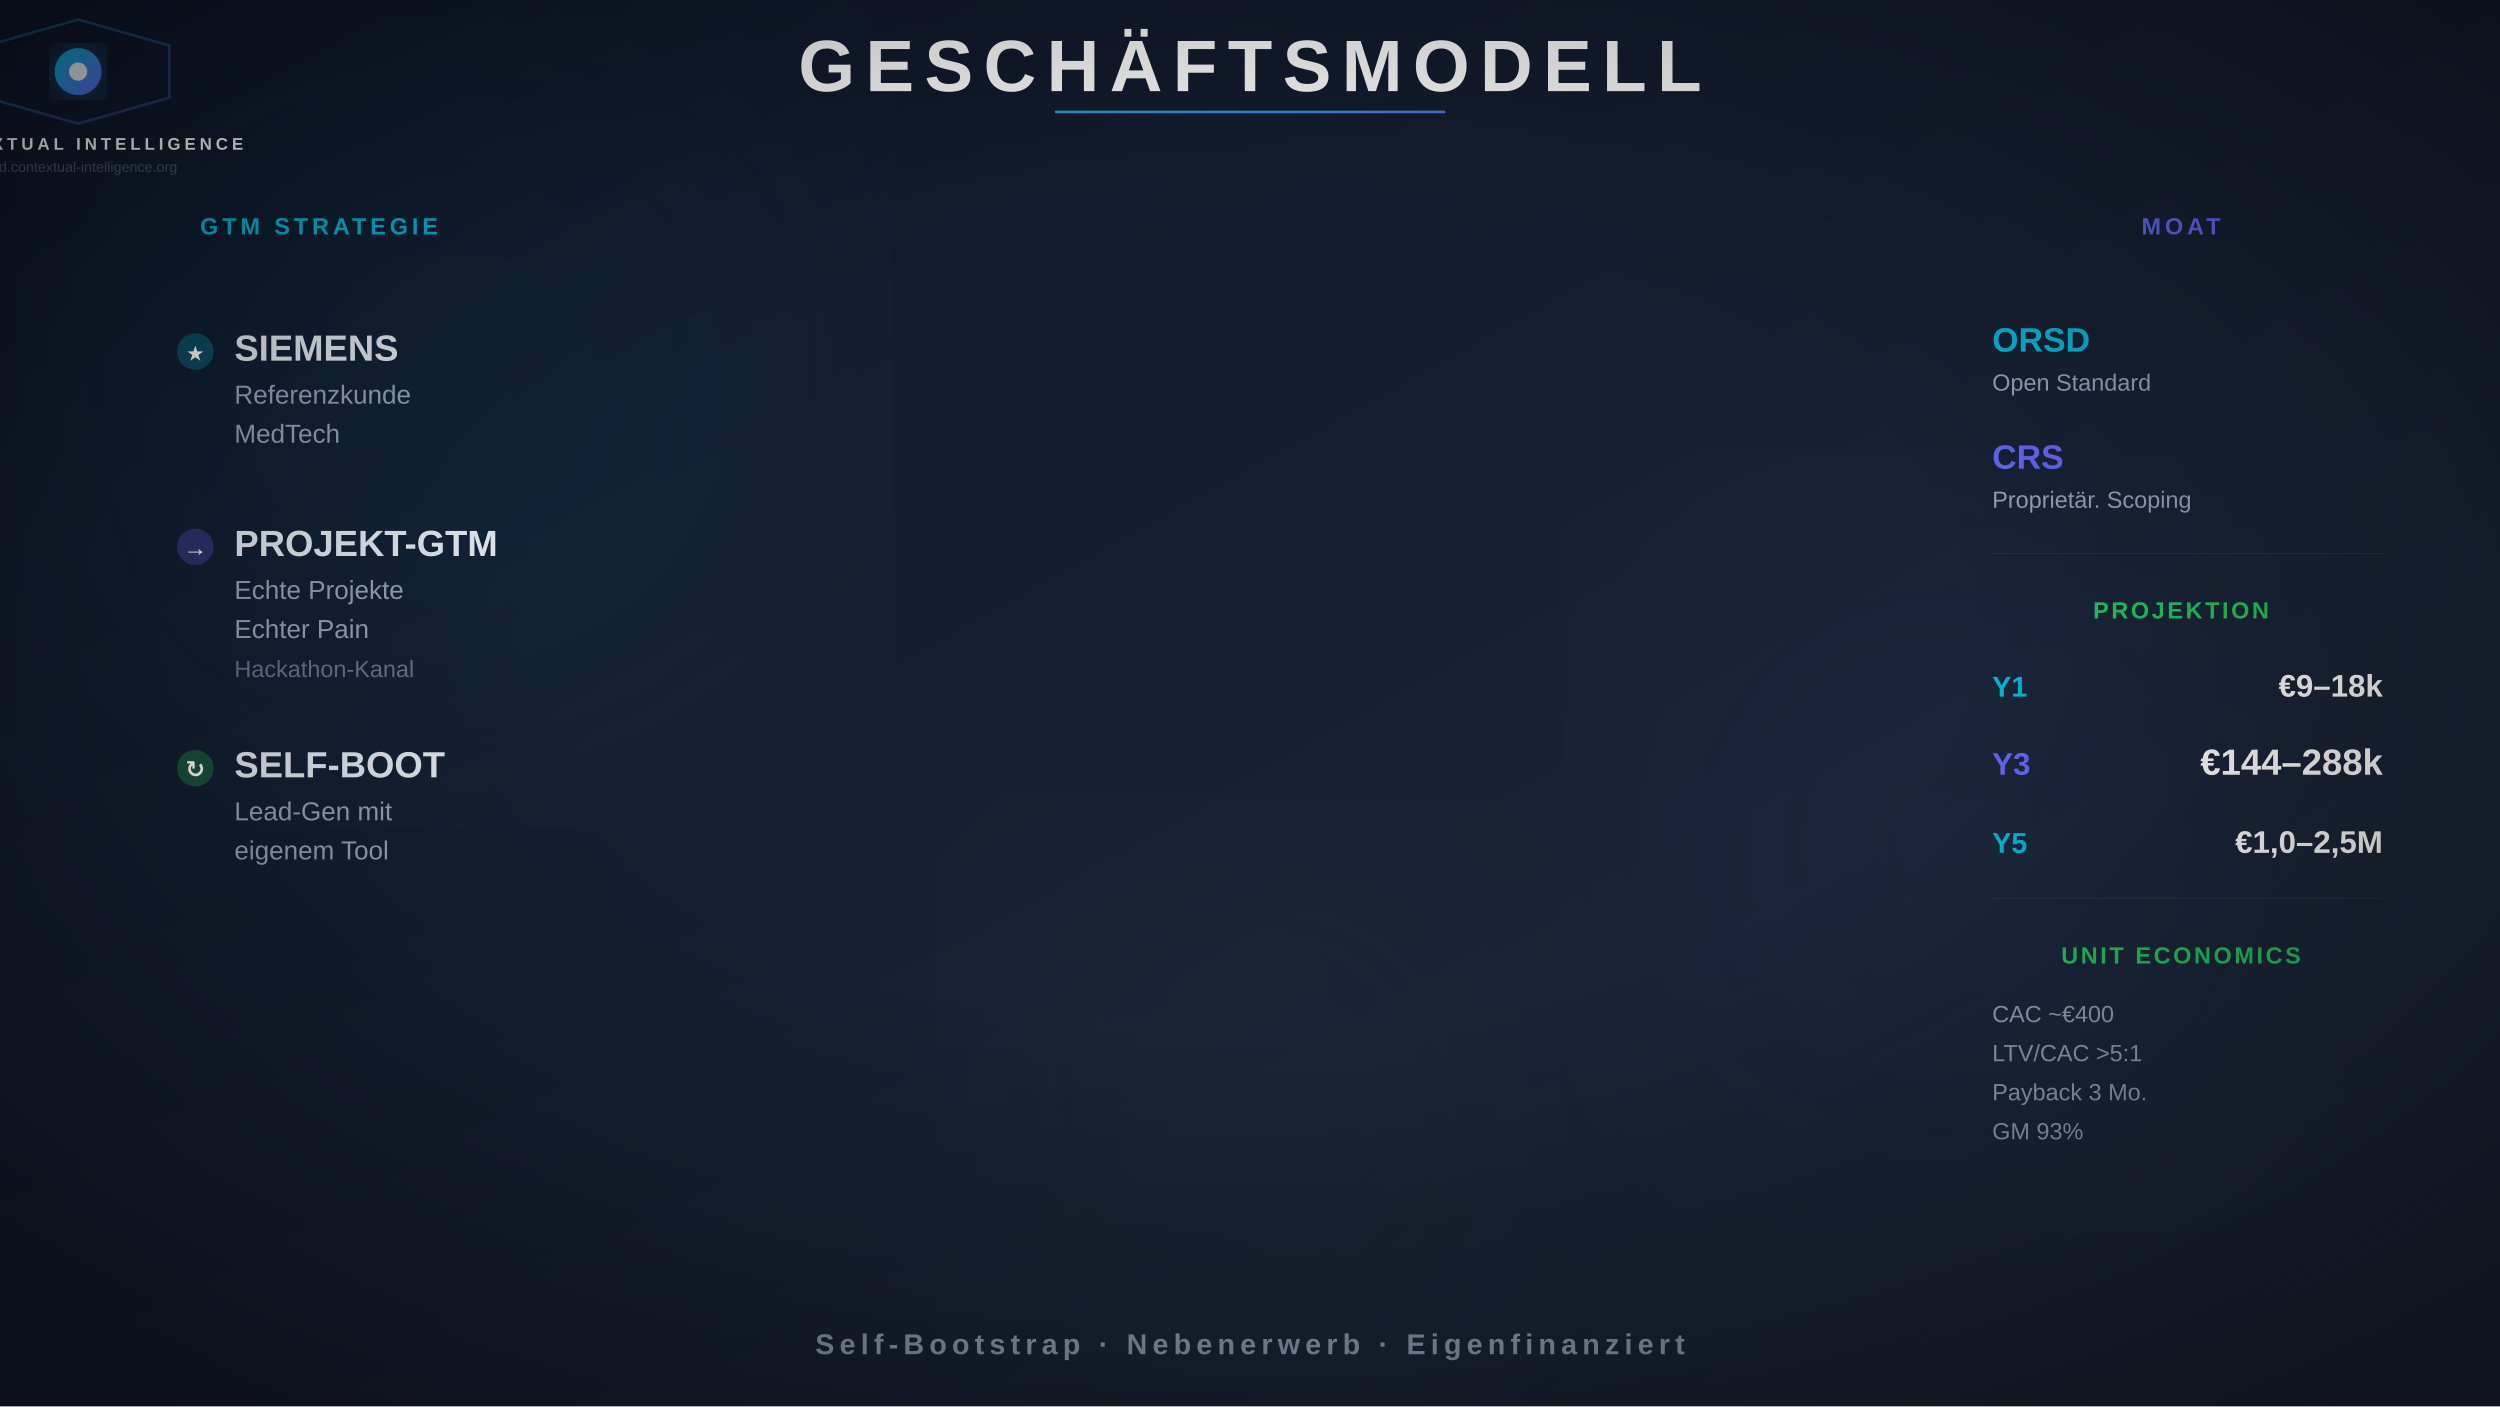
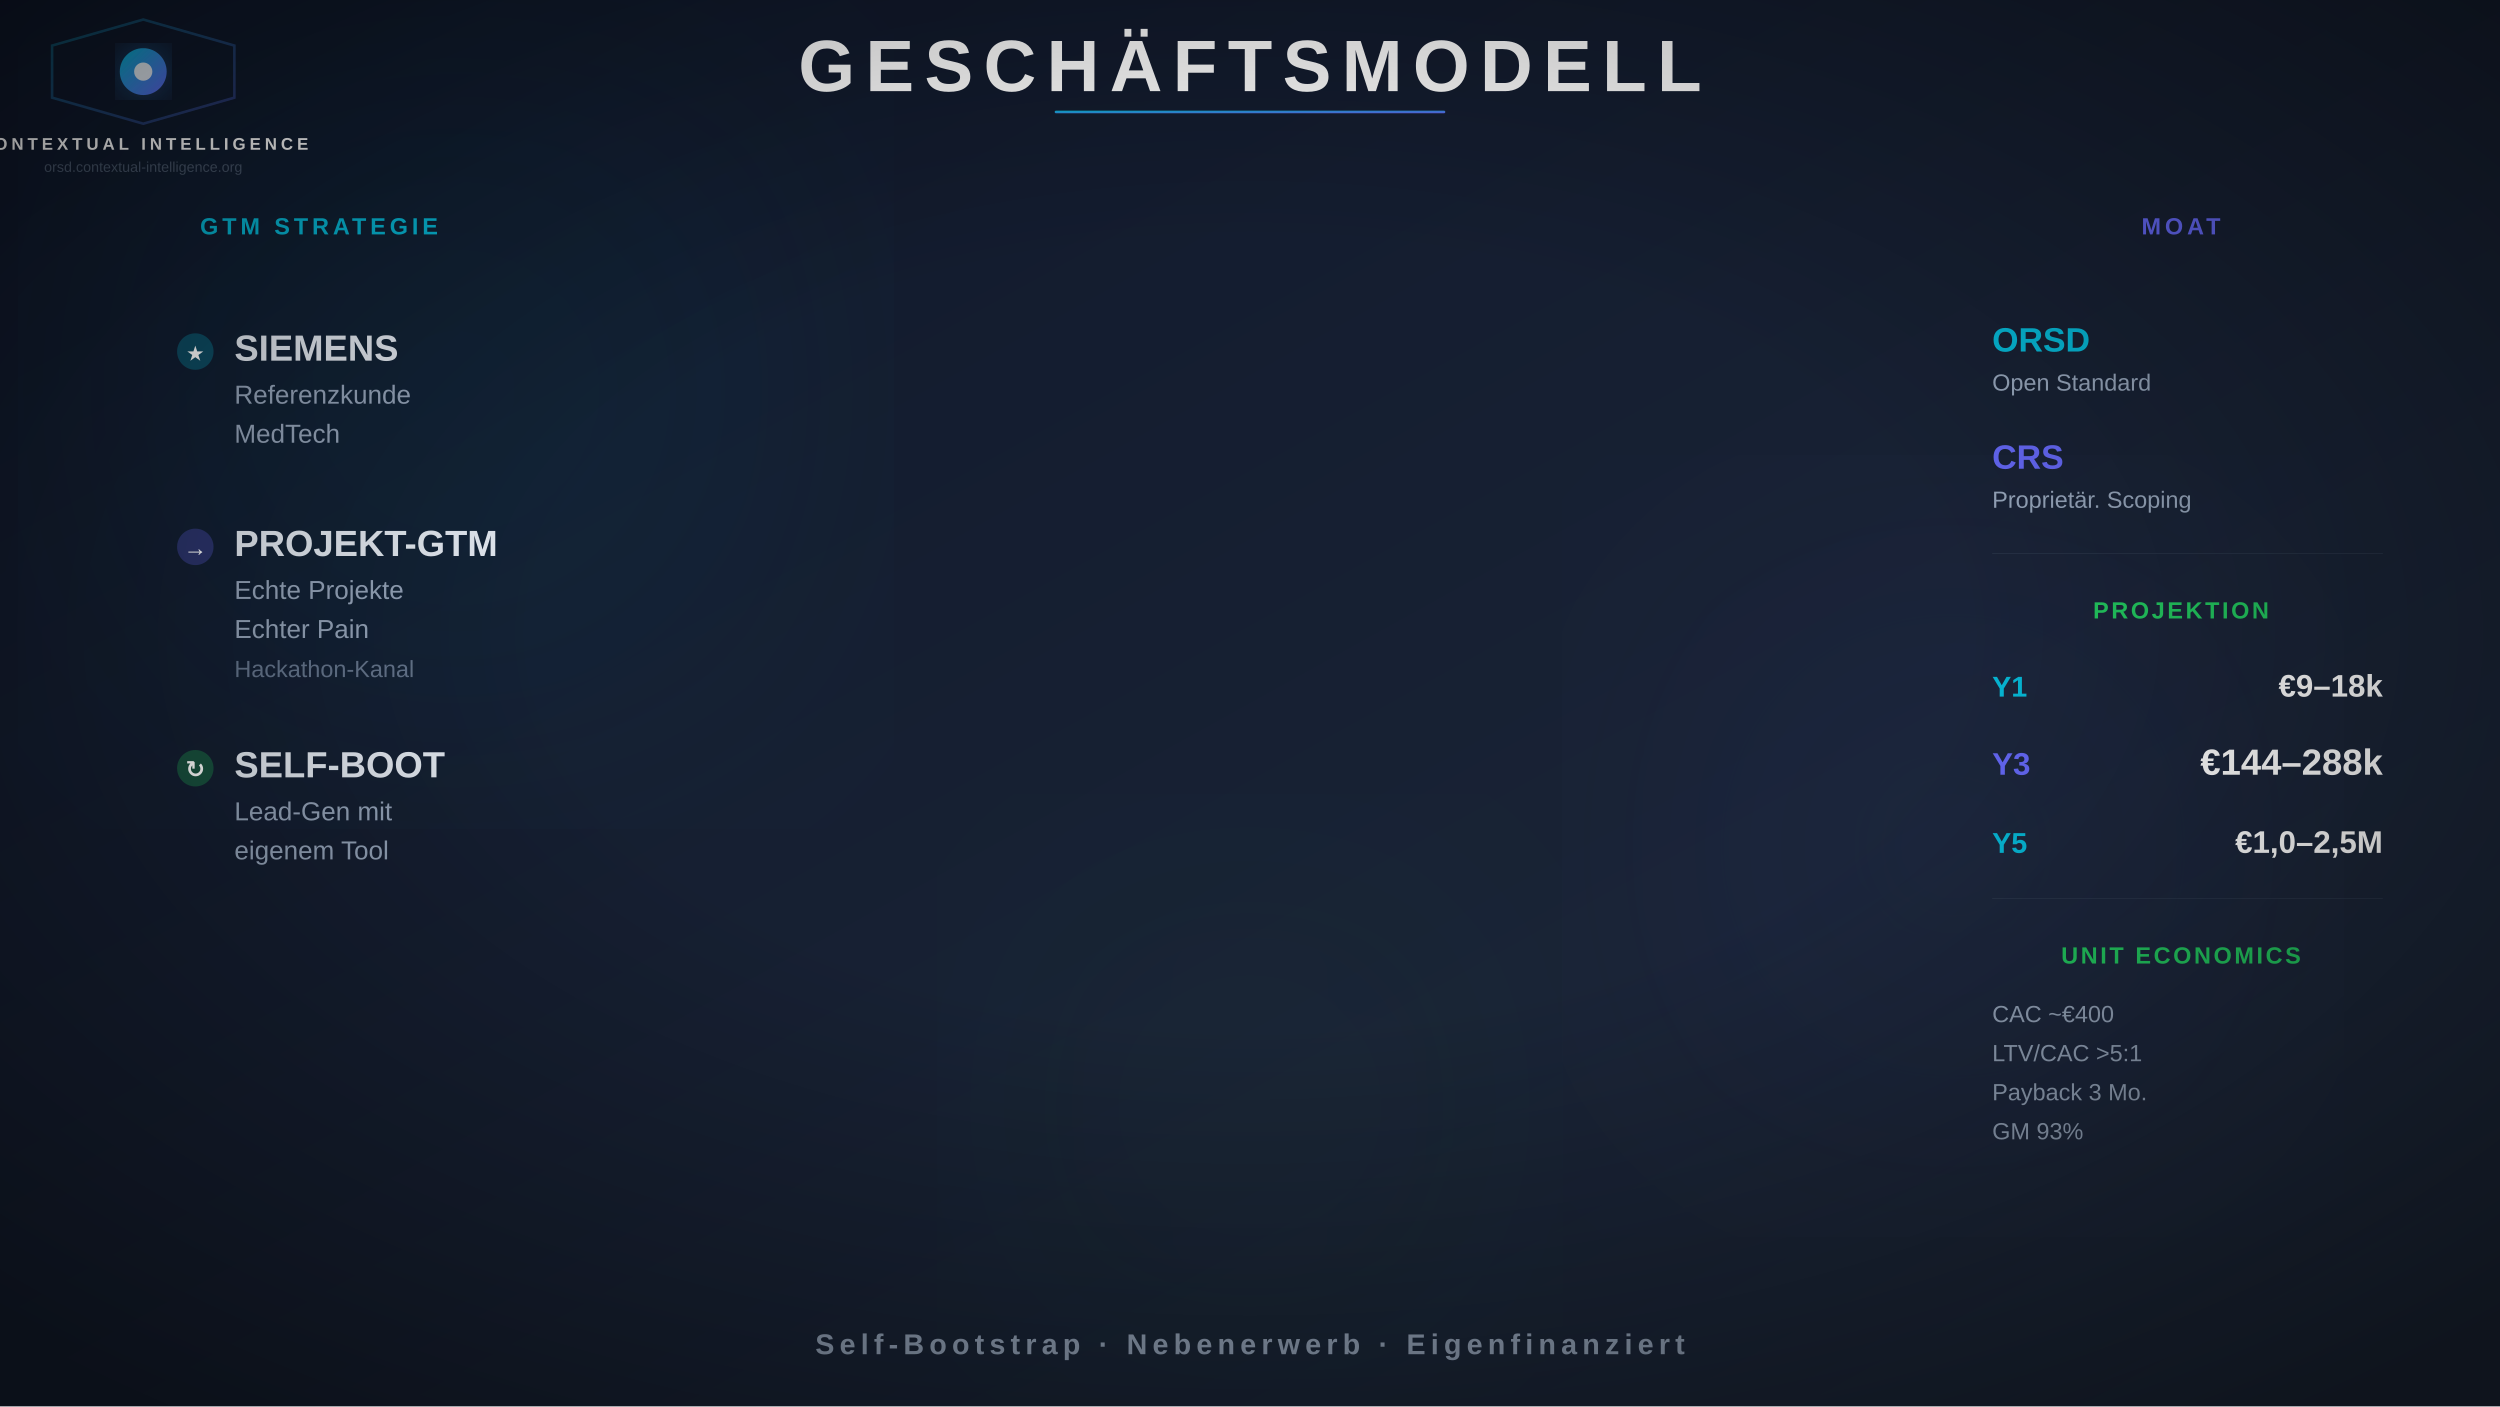
<svg xmlns="http://www.w3.org/2000/svg" viewBox="0 0 1920 1080" width="1920" height="1080">
  <defs>
    <linearGradient id="bg" x1="0%" y1="0%" x2="100%" y2="100%">
      <stop offset="0%" stop-color="#0f172a" />
      <stop offset="100%" stop-color="#1e293b" />
    </linearGradient>
    <linearGradient id="accent" x1="0%" y1="0%" x2="100%" y2="100%">
      <stop offset="0%" stop-color="#06b6d4" />
      <stop offset="100%" stop-color="#6366f1" />
    </linearGradient>
    <filter id="bgBlur">
      <feGaussianBlur stdDeviation="120" />
    </filter>
    <filter id="glow">
      <feGaussianBlur stdDeviation="20" result="b" />
      <feMerge>
        <feMergeNode in="b" />
        <feMergeNode in="SourceGraphic" />
      </feMerge>
    </filter>
    <radialGradient id="vignette" cx="50%" cy="45%" r="70%">
      <stop offset="40%" stop-color="#000" stop-opacity="0" />
      <stop offset="100%" stop-color="#000" stop-opacity="0.5" />
    </radialGradient>
  </defs>
  <rect width="1920" height="1080" fill="url(#bg)" />
  <circle cx="350" cy="300" r="280" fill="#06b6d4" opacity="0.05" filter="url(#bgBlur)" />
  <circle cx="1500" cy="650" r="250" fill="#6366f1" opacity="0.04" filter="url(#bgBlur)" />
  <circle cx="960" cy="850" r="200" fill="#22c55e" opacity="0.03" filter="url(#bgBlur)" />
-   <g transform="translate(60, 55)">
+   <g transform="translate(110, 55)">
    <polygon points="0,-40 70,-20 70,20 0,40 -70,20 -70,-20" fill="none" stroke="url(#accent)" stroke-width="2" opacity="0.35" />
    <circle cx="0" cy="0" r="18" fill="url(#accent)" filter="url(#glow)" />
    <circle cx="0" cy="0" r="7" fill="#ffffff" opacity="0.9" />
  </g>
-   <text x="60" y="115" font-family="'Segoe UI','Helvetica Neue',Arial,sans-serif" font-size="13" font-weight="700" fill="#ffffff" letter-spacing="3" text-anchor="middle">CONTEXTUAL INTELLIGENCE</text>
-   <text x="60" y="132" font-family="'Segoe UI',Arial,sans-serif" font-size="11" fill="#475569" text-anchor="middle">orsd.contextual-intelligence.org</text>
+   <text x="110" y="115" font-family="'Segoe UI','Helvetica Neue',Arial,sans-serif" font-size="13" font-weight="700" fill="#ffffff" letter-spacing="3" text-anchor="middle">CONTEXTUAL INTELLIGENCE</text>
+   <text x="110" y="132" font-family="'Segoe UI',Arial,sans-serif" font-size="11" fill="#475569" text-anchor="middle">orsd.contextual-intelligence.org</text>
  <text x="960" y="70" font-family="'Segoe UI','Helvetica Neue',Arial,sans-serif" font-size="56" font-weight="700" fill="#ffffff" letter-spacing="8" text-anchor="middle">GESCHÄFTSMODELL</text>
  <rect x="810" y="85" width="300" height="2" fill="url(#accent)" rx="1" />
  <line x1="420" y1="120" x2="420" y2="1000" stroke="url(#accent)" stroke-width="1" opacity="0.08" />
  <line x1="1500" y1="120" x2="1500" y2="1000" stroke="url(#accent)" stroke-width="1" opacity="0.08" />
  <text x="245" y="180" font-family="'Segoe UI',Arial,sans-serif" font-size="18" font-weight="700" fill="#06b6d4" letter-spacing="3" text-anchor="middle">GTM STRATEGIE</text>
  <circle cx="150" cy="270" r="14" fill="#06b6d4" opacity="0.3" />
  <text x="150" y="277" font-family="'Segoe UI',Arial,sans-serif" font-size="16" fill="#fff" text-anchor="middle" font-weight="700">★</text>
  <text x="180" y="277" font-family="'Segoe UI',Arial,sans-serif" font-size="28" font-weight="700" fill="#e2e8f0">SIEMENS</text>
  <text x="180" y="310" font-family="'Segoe UI',Arial,sans-serif" font-size="20" fill="#94a3b8">Referenzkunde</text>
  <text x="180" y="340" font-family="'Segoe UI',Arial,sans-serif" font-size="20" fill="#94a3b8">MedTech</text>
  <circle cx="150" cy="420" r="14" fill="#6366f1" opacity="0.3" />
  <text x="150" y="427" font-family="'Segoe UI',Arial,sans-serif" font-size="18" fill="#fff" text-anchor="middle" font-weight="700">→</text>
  <text x="180" y="427" font-family="'Segoe UI',Arial,sans-serif" font-size="28" font-weight="700" fill="#e2e8f0">PROJEKT-GTM</text>
  <text x="180" y="460" font-family="'Segoe UI',Arial,sans-serif" font-size="20" fill="#94a3b8">Echte Projekte</text>
  <text x="180" y="490" font-family="'Segoe UI',Arial,sans-serif" font-size="20" fill="#94a3b8">Echter Pain</text>
  <text x="180" y="520" font-family="'Segoe UI',Arial,sans-serif" font-size="18" fill="#64748b">Hackathon-Kanal</text>
  <circle cx="150" cy="590" r="14" fill="#22c55e" opacity="0.3" />
  <text x="150" y="597" font-family="'Segoe UI',Arial,sans-serif" font-size="18" fill="#fff" text-anchor="middle" font-weight="700">↻</text>
  <text x="180" y="597" font-family="'Segoe UI',Arial,sans-serif" font-size="28" font-weight="700" fill="#e2e8f0">SELF-BOOT</text>
  <text x="180" y="630" font-family="'Segoe UI',Arial,sans-serif" font-size="20" fill="#94a3b8">Lead-Gen mit</text>
  <text x="180" y="660" font-family="'Segoe UI',Arial,sans-serif" font-size="20" fill="#94a3b8">eigenem Tool</text>
  <text x="1675" y="180" font-family="'Segoe UI',Arial,sans-serif" font-size="18" font-weight="700" fill="#6366f1" letter-spacing="3" text-anchor="middle">MOAT</text>
  <text x="1530" y="270" font-family="'Segoe UI',Arial,sans-serif" font-size="26" font-weight="700" fill="#06b6d4">ORSD</text>
  <text x="1530" y="300" font-family="'Segoe UI',Arial,sans-serif" font-size="18" fill="#94a3b8">Open Standard</text>
  <text x="1530" y="360" font-family="'Segoe UI',Arial,sans-serif" font-size="26" font-weight="700" fill="#6366f1">CRS</text>
  <text x="1530" y="390" font-family="'Segoe UI',Arial,sans-serif" font-size="18" fill="#94a3b8">Proprietär. Scoping</text>
  <line x1="1530" y1="425" x2="1830" y2="425" stroke="#475569" stroke-width="0.5" opacity="0.4" />
  <text x="1675" y="475" font-family="'Segoe UI',Arial,sans-serif" font-size="18" font-weight="700" fill="#22c55e" letter-spacing="2" text-anchor="middle">PROJEKTION</text>
  <text x="1530" y="535" font-family="'Segoe UI',Arial,sans-serif" font-size="22" font-weight="700" fill="#06b6d4">Y1</text>
  <text x="1830" y="535" font-family="'Segoe UI',Arial,sans-serif" font-size="24" font-weight="700" fill="#ffffff" text-anchor="end">€9–18k</text>
  <text x="1530" y="595" font-family="'Segoe UI',Arial,sans-serif" font-size="24" font-weight="700" fill="#6366f1">Y3</text>
  <text x="1830" y="595" font-family="'Segoe UI',Arial,sans-serif" font-size="28" font-weight="700" fill="#ffffff" text-anchor="end">€144–288k</text>
  <text x="1530" y="655" font-family="'Segoe UI',Arial,sans-serif" font-size="22" font-weight="700" fill="#06b6d4">Y5</text>
  <text x="1830" y="655" font-family="'Segoe UI',Arial,sans-serif" font-size="24" font-weight="700" fill="#ffffff" text-anchor="end">€1,0–2,5M</text>
  <line x1="1530" y1="690" x2="1830" y2="690" stroke="#475569" stroke-width="0.5" opacity="0.4" />
  <text x="1675" y="740" font-family="'Segoe UI',Arial,sans-serif" font-size="18" font-weight="700" fill="#22c55e" letter-spacing="2" text-anchor="middle">UNIT ECONOMICS</text>
  <text x="1530" y="785" font-family="'Segoe UI',Arial,sans-serif" font-size="18" fill="#94a3b8">CAC ~€400</text>
  <text x="1530" y="815" font-family="'Segoe UI',Arial,sans-serif" font-size="18" fill="#94a3b8">LTV/CAC &gt;5:1</text>
  <text x="1530" y="845" font-family="'Segoe UI',Arial,sans-serif" font-size="18" fill="#94a3b8">Payback 3 Mo.</text>
  <text x="1530" y="875" font-family="'Segoe UI',Arial,sans-serif" font-size="18" fill="#94a3b8">GM 93%</text>
  <text x="960" y="1040" font-family="'Segoe UI','Helvetica Neue',Arial,sans-serif" font-size="22" font-weight="600" fill="#94a3b8" text-anchor="middle" letter-spacing="4">Self-Bootstrap · Nebenerwerb · Eigenfinanziert</text>
  <rect width="1920" height="1080" fill="url(#vignette)" pointer-events="none" />
</svg>
